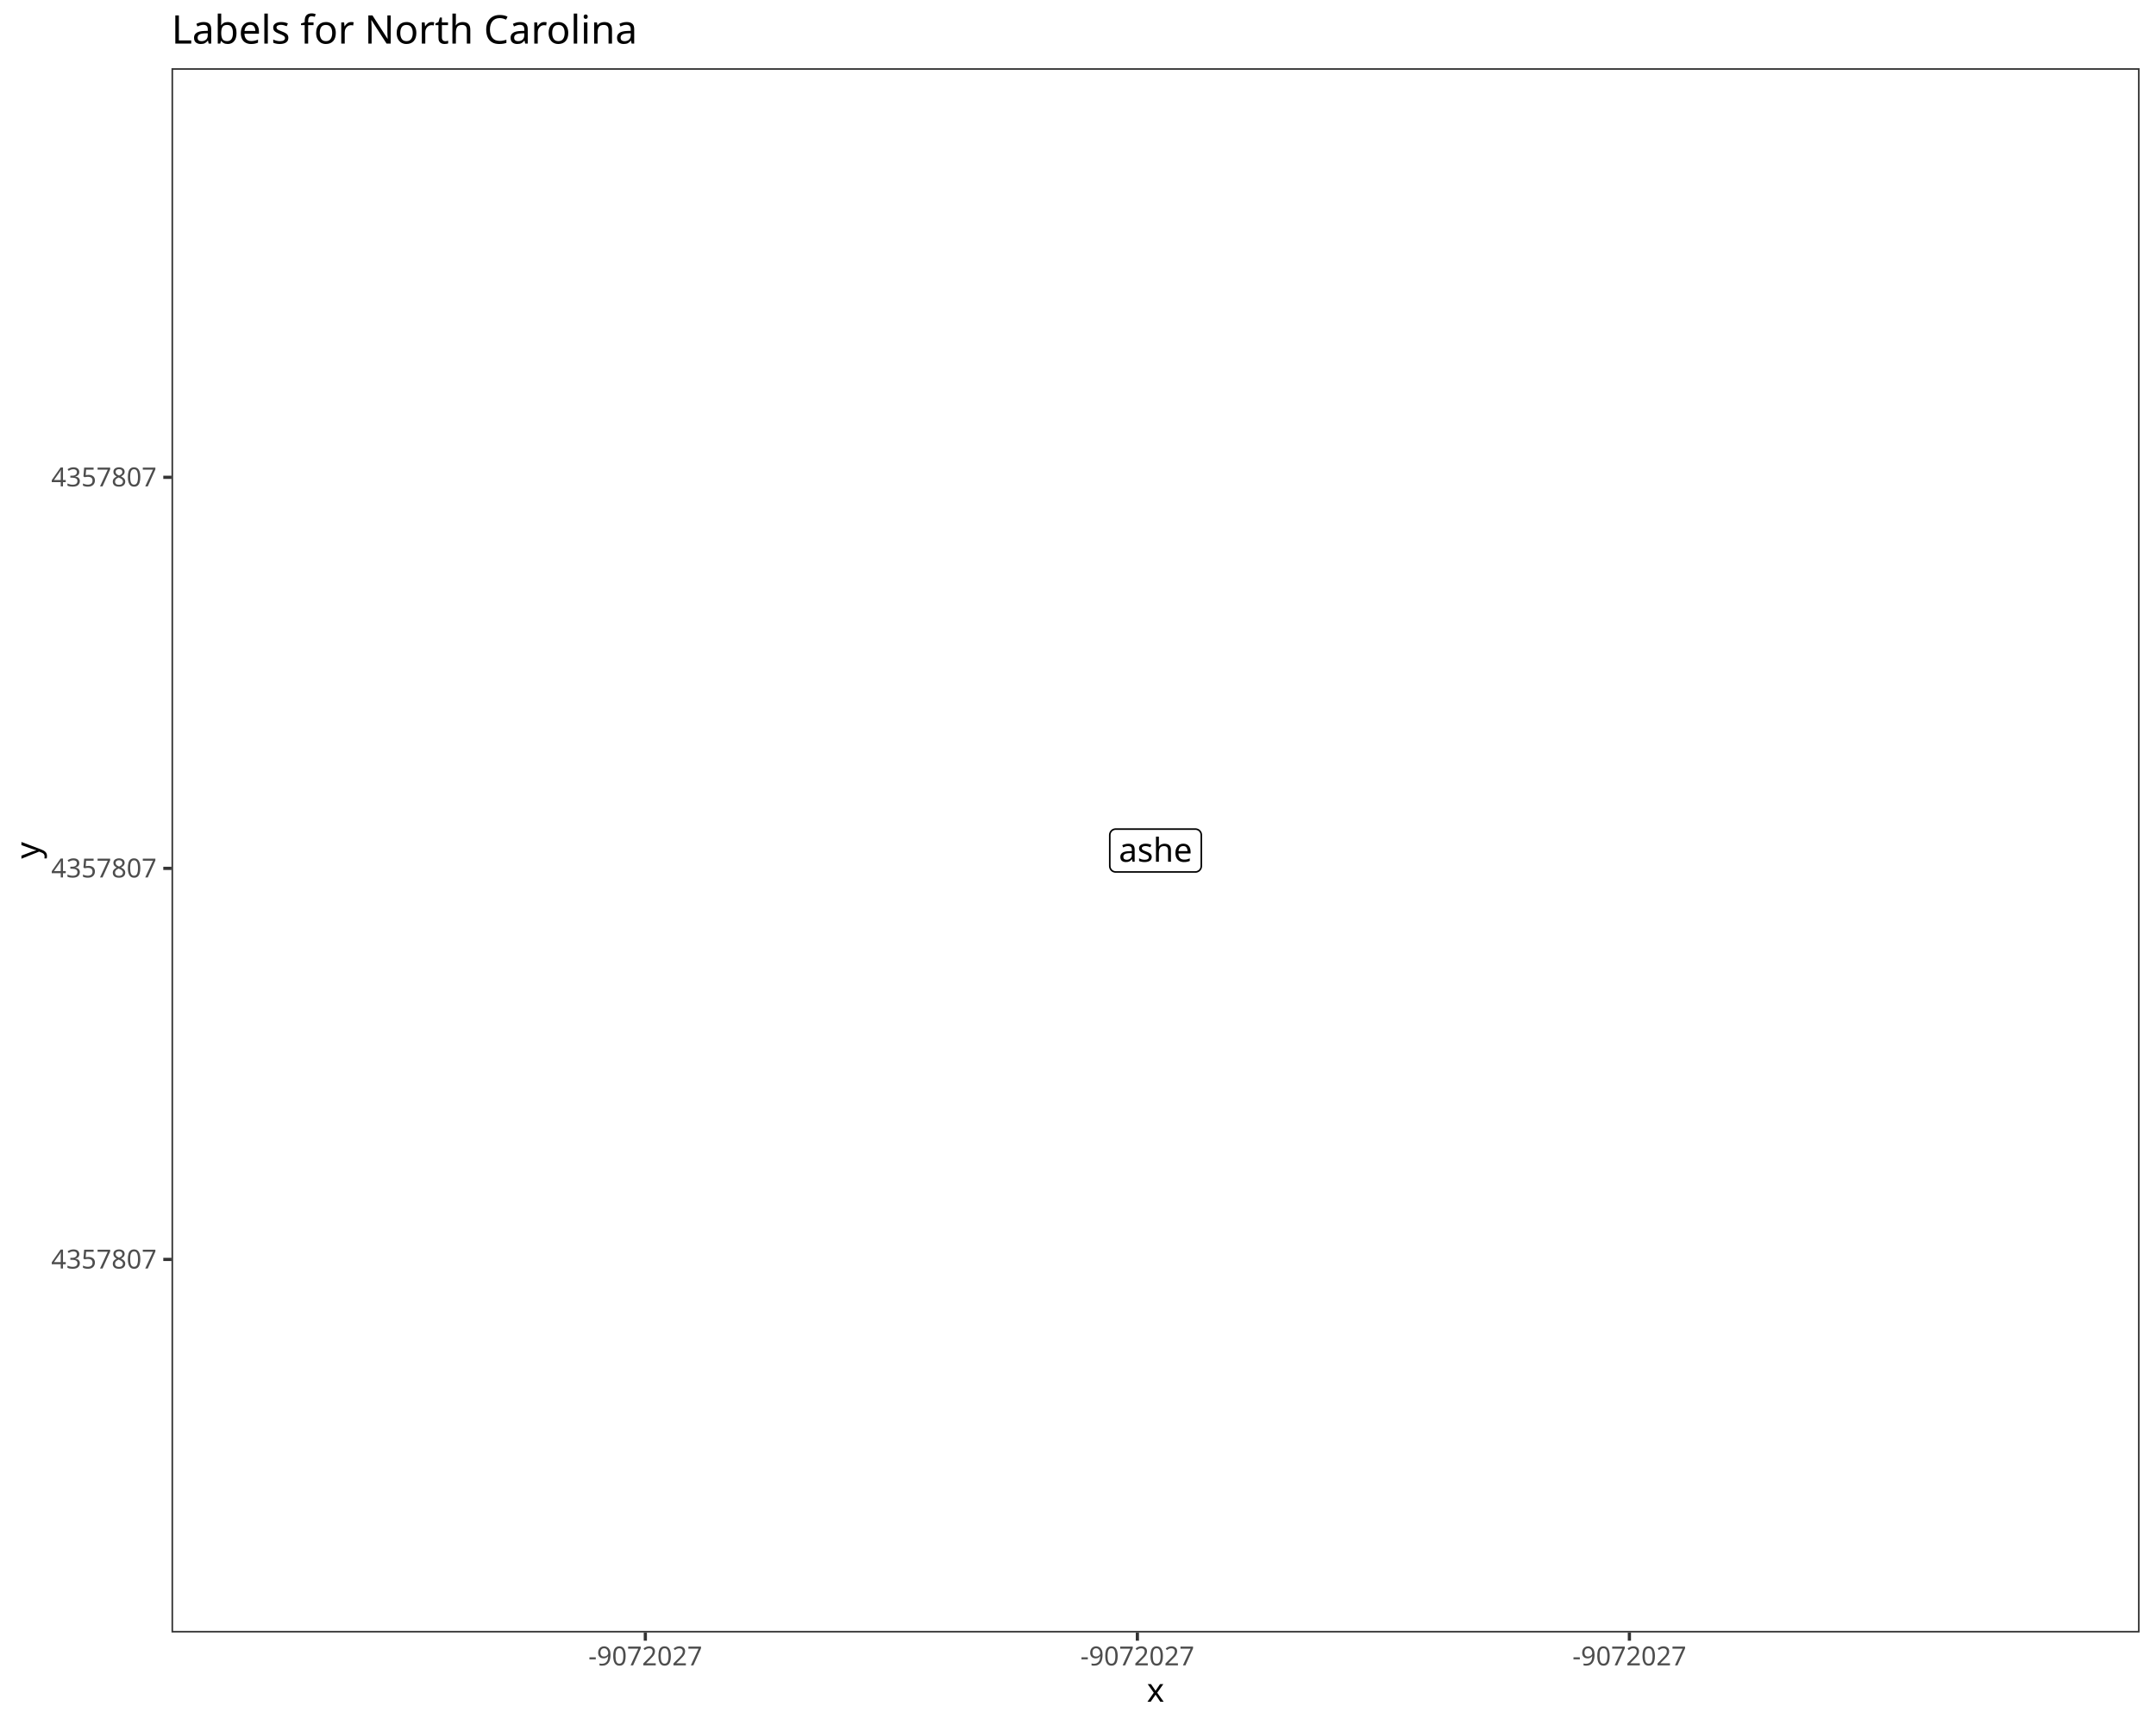
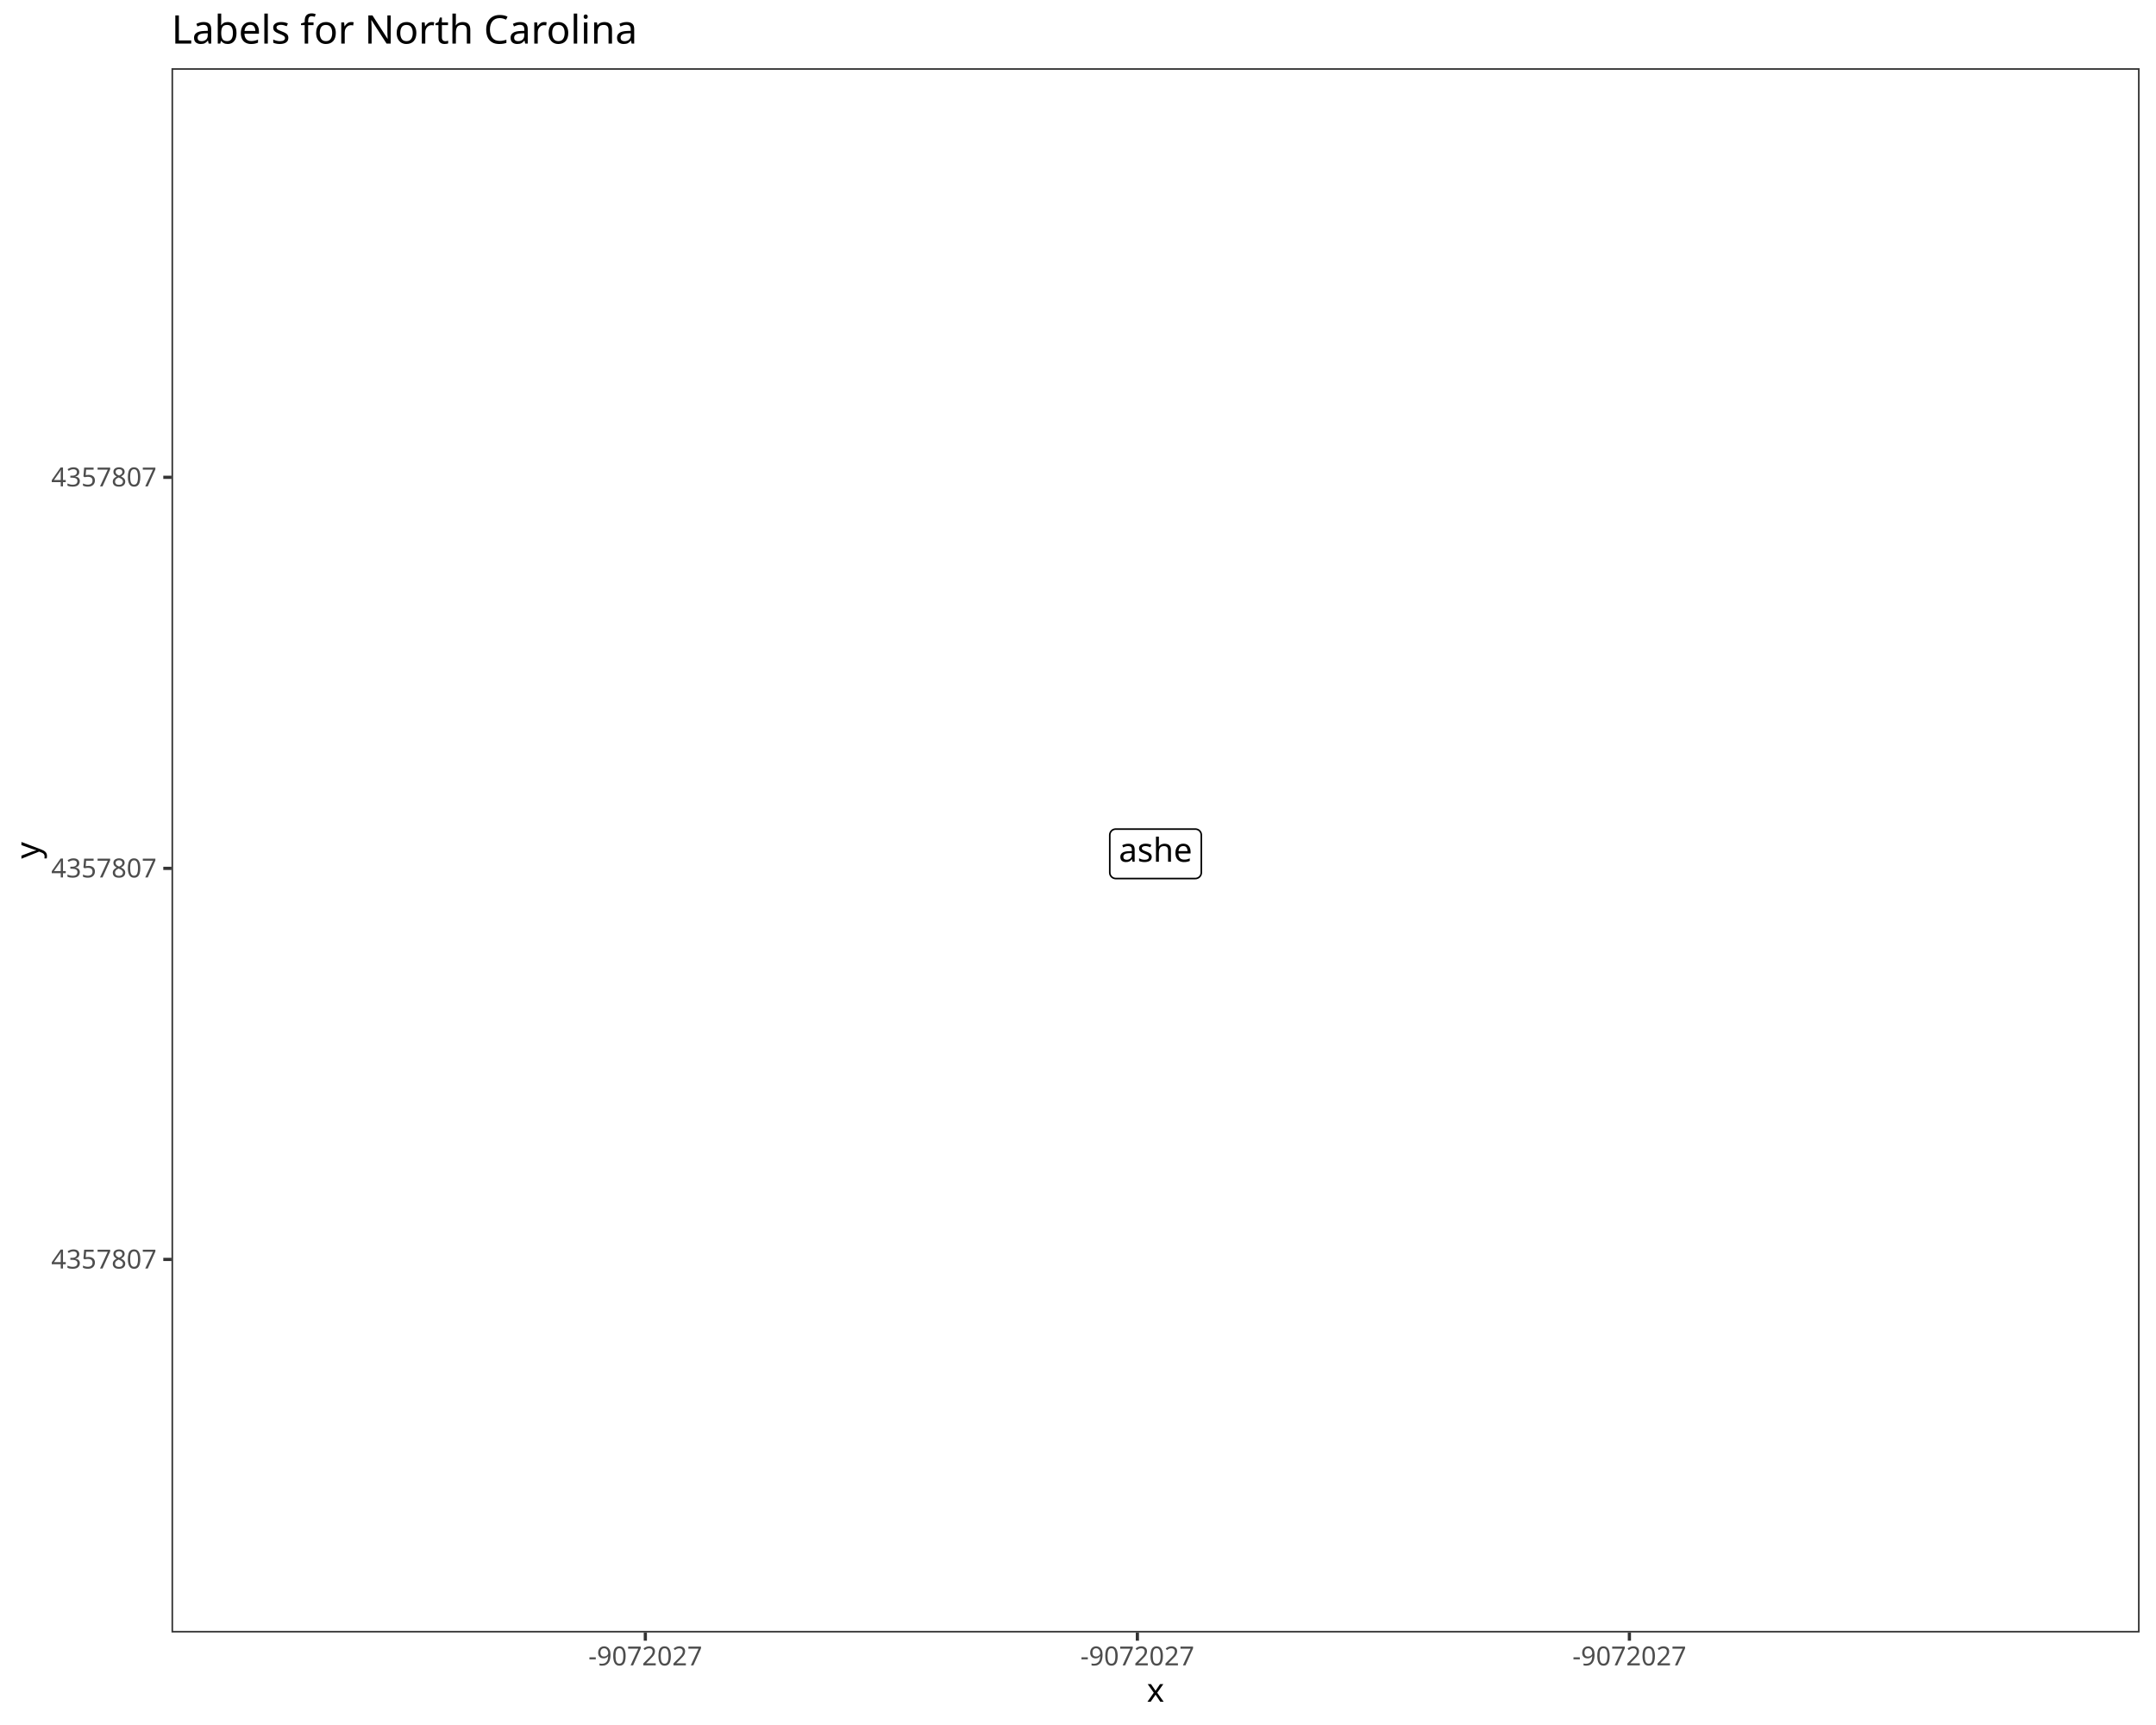
<svg xmlns="http://www.w3.org/2000/svg" class="svglite" data-engine-version="2.0" width="720.00pt" height="576.00pt" viewBox="0 0 720.00 576.00">
  <defs>
    <style type="text/css">
    .svglite line, .svglite polyline, .svglite polygon, .svglite path, .svglite rect, .svglite circle {
      fill: none;
      stroke: #000000;
      stroke-linecap: round;
      stroke-linejoin: round;
      stroke-miterlimit: 10.00;
    }
  </style>
  </defs>
  <rect width="100%" height="100%" style="stroke: none; fill: #FFFFFF;" />
  <defs>
    <clipPath id="cpMC4wMHw3MjAuMDB8MC4wMHw1NzYuMDA=">
      <rect x="0.00" y="0.00" width="720.00" height="576.00" />
    </clipPath>
  </defs>
  <g clip-path="url(#cpMC4wMHw3MjAuMDB8MC4wMHw1NzYuMDA=)">
    <rect x="0.00" y="0.00" width="720.00" height="576.00" style="stroke-width: 1.07; stroke: #FFFFFF; fill: #FFFFFF;" />
  </g>
  <defs>
    <clipPath id="cpNTcuMjd8NzE0LjUyfDIyLjc4fDU0NS4xMQ==">
      <rect x="57.27" y="22.78" width="657.25" height="522.33" />
    </clipPath>
  </defs>
  <g clip-path="url(#cpNTcuMjd8NzE0LjUyfDIyLjc4fDU0NS4xMQ==)">
    <rect x="57.27" y="22.78" width="657.25" height="522.33" style="stroke-width: 1.07; stroke: none; fill: #FFFFFF;" />
-     <polygon points="372.60,291.16 399.19,291.16 399.11,291.16 399.43,291.15 399.74,291.09 400.04,290.97 400.32,290.81 400.57,290.61 400.78,290.37 400.95,290.10 401.08,289.81 401.15,289.50 401.18,289.18 401.18,289.18 401.18,278.82 401.18,278.82 401.15,278.51 401.08,278.20 400.95,277.90 400.78,277.63 400.57,277.39 400.32,277.19 400.04,277.03 399.74,276.92 399.43,276.85 399.19,276.84 372.60,276.84 372.84,276.85 372.52,276.84 372.20,276.88 371.89,276.97 371.60,277.10 371.34,277.29 371.11,277.51 370.92,277.76 370.77,278.05 370.67,278.35 370.62,278.66 370.61,278.82 370.61,289.18 370.62,289.02 370.62,289.34 370.67,289.65 370.77,289.96 370.92,290.24 371.11,290.50 371.34,290.72 371.60,290.90 371.89,291.04 372.20,291.12 372.52,291.16 " style="stroke-width: 0.53; fill: #FFFFFF;" />
+     <polygon points="372.60,293.35 399.19,293.35 399.11,293.35 399.43,293.34 399.74,293.27 400.04,293.16 400.32,293.00 400.57,292.80 400.78,292.56 400.95,292.29 401.08,291.99 401.15,291.68 401.18,291.36 401.18,291.36 401.18,278.82 401.18,278.82 401.15,278.51 401.08,278.20 400.95,277.90 400.78,277.63 400.57,277.39 400.32,277.19 400.04,277.03 399.74,276.92 399.43,276.85 399.19,276.84 372.60,276.84 372.84,276.85 372.52,276.84 372.20,276.88 371.89,276.97 371.60,277.10 371.34,277.29 371.11,277.51 370.92,277.76 370.77,278.05 370.67,278.35 370.62,278.66 370.61,278.82 370.61,291.36 370.62,291.20 370.62,291.52 370.67,291.84 370.77,292.14 370.92,292.43 371.11,292.68 371.34,292.90 371.60,293.08 371.89,293.22 372.20,293.31 372.52,293.35 " style="stroke-width: 0.53; fill: #FFFFFF;" />
    <text x="385.89" y="287.75" text-anchor="middle" style="font-size: 11.04px; font-family: sans;" textLength="23.95px" lengthAdjust="spacingAndGlyphs">ashe</text>
    <rect x="57.27" y="22.78" width="657.25" height="522.33" style="stroke-width: 1.07; stroke: #333333;" />
  </g>
  <g clip-path="url(#cpMC4wMHw3MjAuMDB8MC4wMHw1NzYuMDA=)">
    <text x="52.33" y="423.57" text-anchor="end" style="font-size: 8.80px; fill: #4D4D4D; font-family: sans;" textLength="34.26px" lengthAdjust="spacingAndGlyphs">4357807</text>
    <text x="52.33" y="292.99" text-anchor="end" style="font-size: 8.80px; fill: #4D4D4D; font-family: sans;" textLength="34.26px" lengthAdjust="spacingAndGlyphs">4357807</text>
    <text x="52.33" y="162.41" text-anchor="end" style="font-size: 8.80px; fill: #4D4D4D; font-family: sans;" textLength="34.26px" lengthAdjust="spacingAndGlyphs">4357807</text>
    <polyline points="54.53,420.54 57.27,420.54 " style="stroke-width: 1.07; stroke: #333333; stroke-linecap: butt;" />
    <polyline points="54.53,289.96 57.27,289.96 " style="stroke-width: 1.07; stroke: #333333; stroke-linecap: butt;" />
    <polyline points="54.53,159.38 57.27,159.38 " style="stroke-width: 1.07; stroke: #333333; stroke-linecap: butt;" />
    <polyline points="215.51,547.85 215.51,545.11 " style="stroke-width: 1.07; stroke: #333333; stroke-linecap: butt;" />
    <polyline points="379.83,547.85 379.83,545.11 " style="stroke-width: 1.07; stroke: #333333; stroke-linecap: butt;" />
    <polyline points="544.14,547.85 544.14,545.11 " style="stroke-width: 1.07; stroke: #333333; stroke-linecap: butt;" />
    <text x="215.51" y="556.10" text-anchor="middle" style="font-size: 8.80px; fill: #4D4D4D; font-family: sans;" textLength="37.19px" lengthAdjust="spacingAndGlyphs">-9072027</text>
    <text x="379.83" y="556.10" text-anchor="middle" style="font-size: 8.80px; fill: #4D4D4D; font-family: sans;" textLength="37.19px" lengthAdjust="spacingAndGlyphs">-9072027</text>
    <text x="544.14" y="556.10" text-anchor="middle" style="font-size: 8.80px; fill: #4D4D4D; font-family: sans;" textLength="37.19px" lengthAdjust="spacingAndGlyphs">-9072027</text>
    <text x="385.89" y="568.24" text-anchor="middle" style="font-size: 11.00px; font-family: sans;" textLength="5.50px" lengthAdjust="spacingAndGlyphs">x</text>
    <text transform="translate(13.05,283.95) rotate(-90)" text-anchor="middle" style="font-size: 11.00px; font-family: sans;" textLength="5.50px" lengthAdjust="spacingAndGlyphs">y</text>
    <text x="57.27" y="14.56" style="font-size: 13.20px; font-family: sans;" textLength="146.75px" lengthAdjust="spacingAndGlyphs">Labels for North Carolina</text>
  </g>
</svg>
